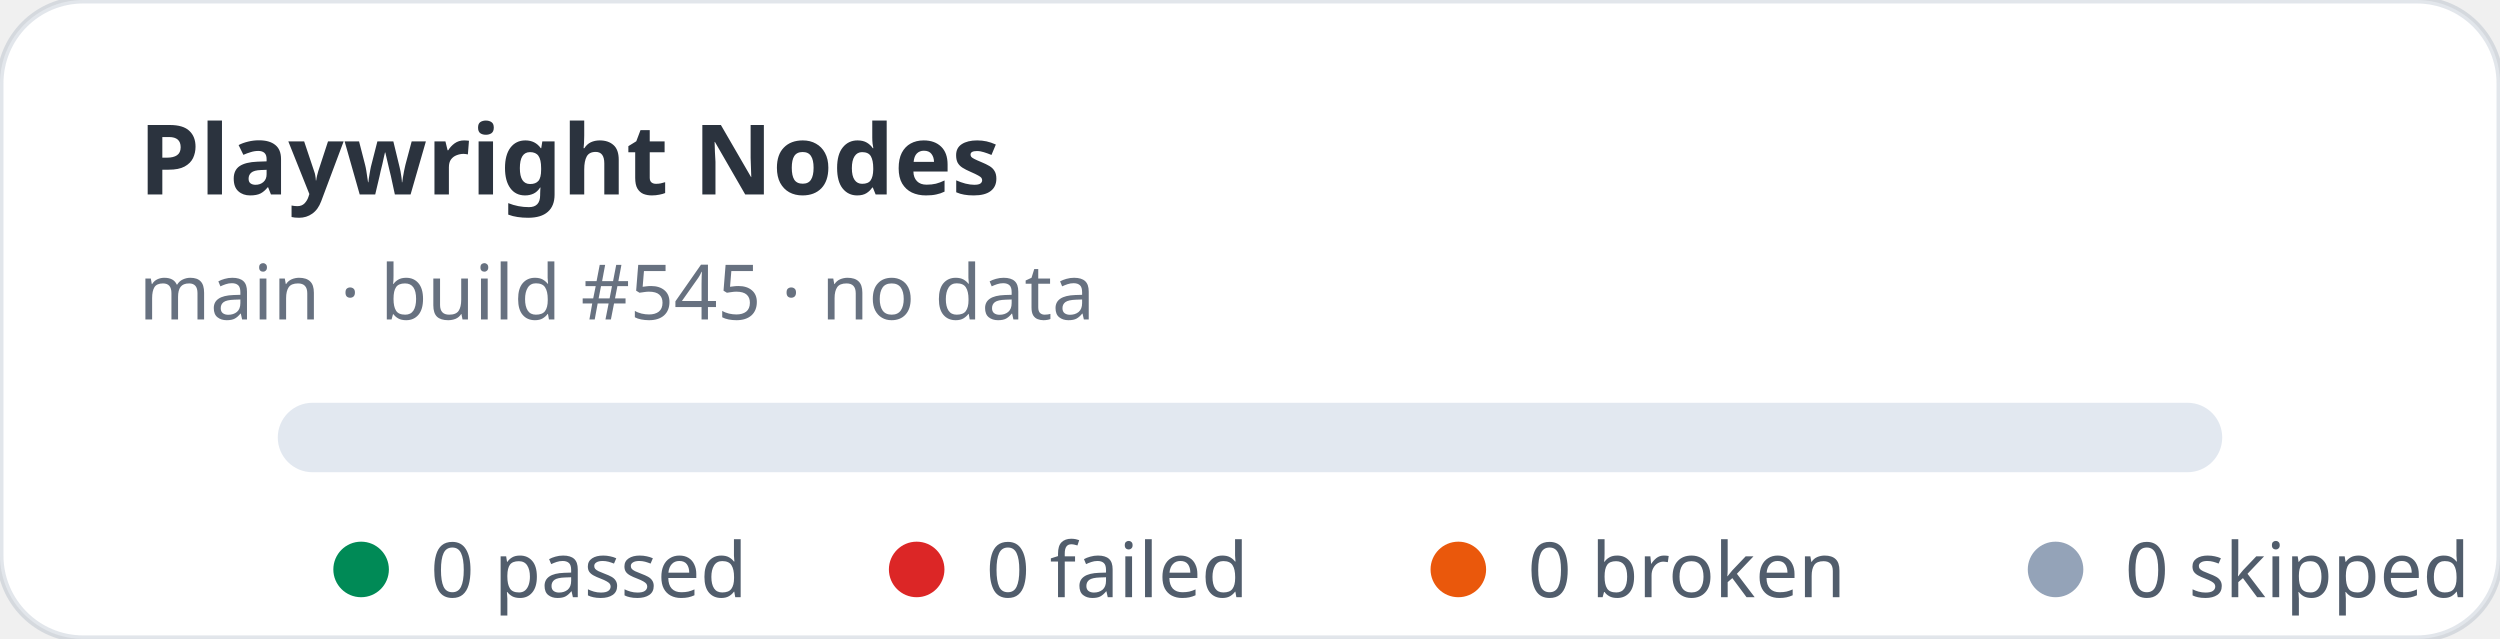
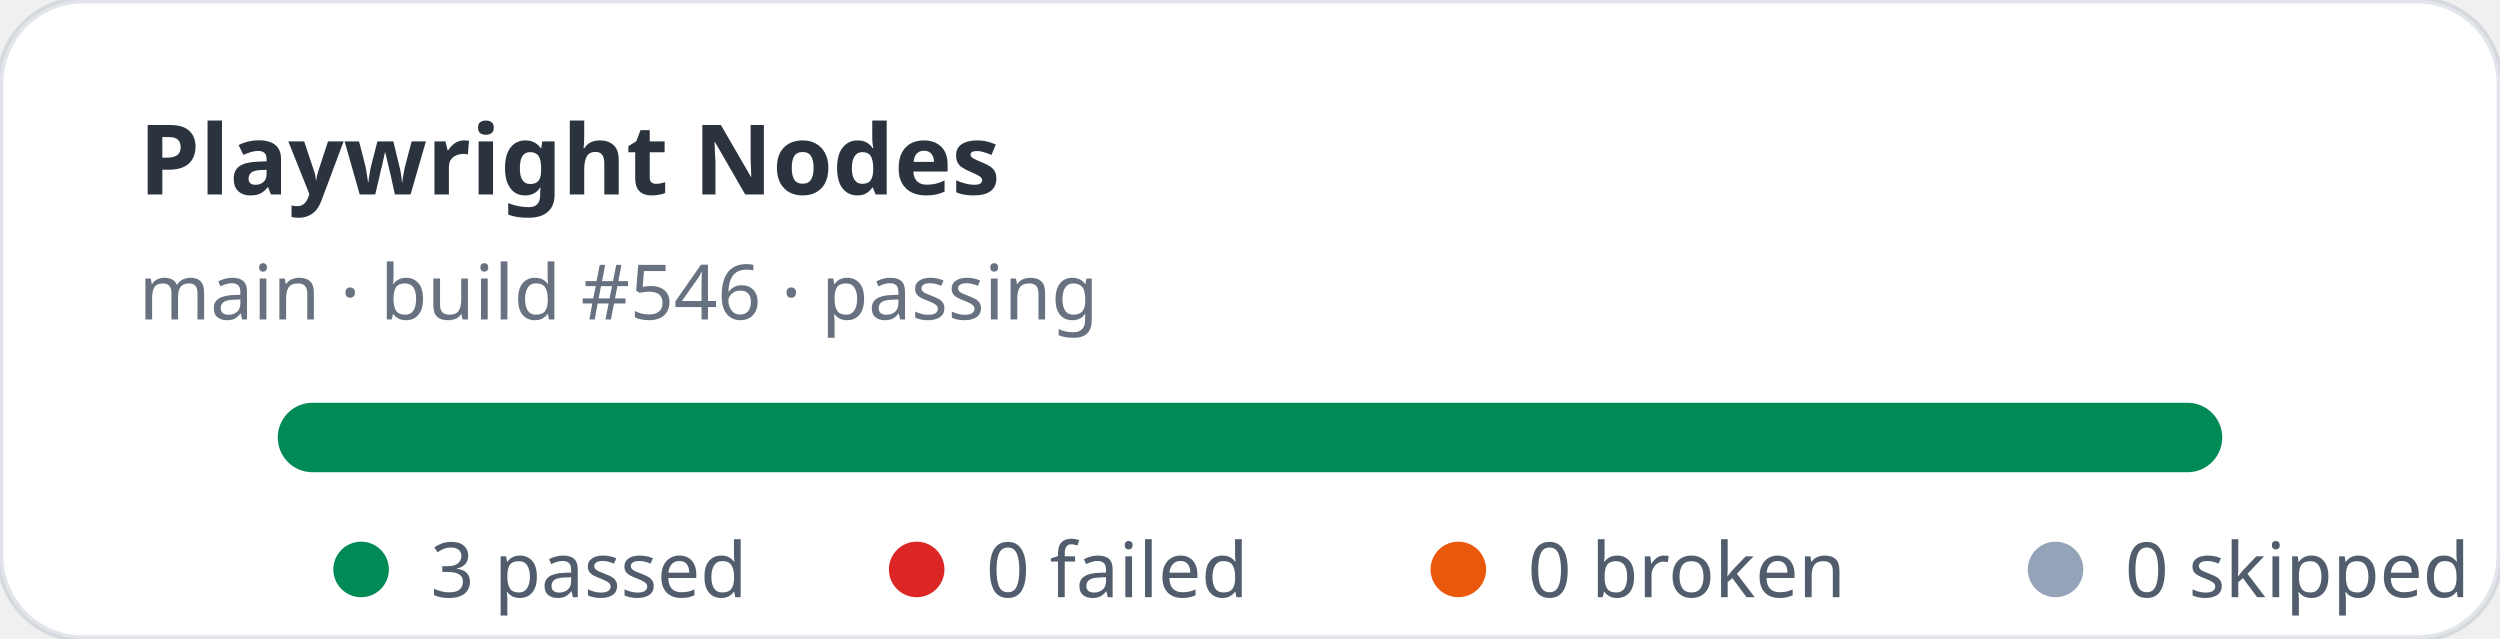
- <svg xmlns="http://www.w3.org/2000/svg" width="360" height="92" viewBox="0 0 360 92" role="img" aria-label="Playwright Nodes stats: 0 passed, 0 failed">
+ <svg xmlns="http://www.w3.org/2000/svg" width="360" height="92" viewBox="0 0 360 92" role="img" aria-label="Playwright Nodes stats: 3 passed, 0 failed">
  <rect width="360" height="92" rx="12" fill="#ffffff" stroke="rgba(11,48,86,0.12)" />
  <text x="20" y="28" fill="rgba(1,10,24,0.83)" font-family="ui-sans-serif,system-ui,sans-serif" font-size="14" font-weight="700">Playwright Nodes</text>
-   <text x="20" y="46" fill="rgba(2,19,44,0.6)" font-family="ui-sans-serif,system-ui,sans-serif" font-size="11">main · build #545 · no data</text>
+   <text x="20" y="46" fill="rgba(2,19,44,0.6)" font-family="ui-sans-serif,system-ui,sans-serif" font-size="11">main · build #546 · passing</text>
  <rect x="40" y="58" width="280" height="10" rx="5" fill="#e2e8f0" />
+   <rect x="40" y="58" width="280" height="10" rx="5" fill="#008a56" />
  <g font-family="ui-sans-serif,system-ui,sans-serif" font-size="11" fill="rgba(1,18,40,0.68)">
    <circle cx="52" cy="82" r="4" fill="#008a56" />
-     <text x="62" y="86">0 passed</text>
+     <text x="62" y="86">3 passed</text>
    <circle cx="132" cy="82" r="4" fill="#dc2626" />
    <text x="142" y="86">0 failed</text>
    <circle cx="210" cy="82" r="4" fill="#ea580c" />
    <text x="220" y="86">0 broken</text>
    <circle cx="296" cy="82" r="4" fill="#94a3b8" />
    <text x="306" y="86">0 skipped</text>
  </g>
</svg>
